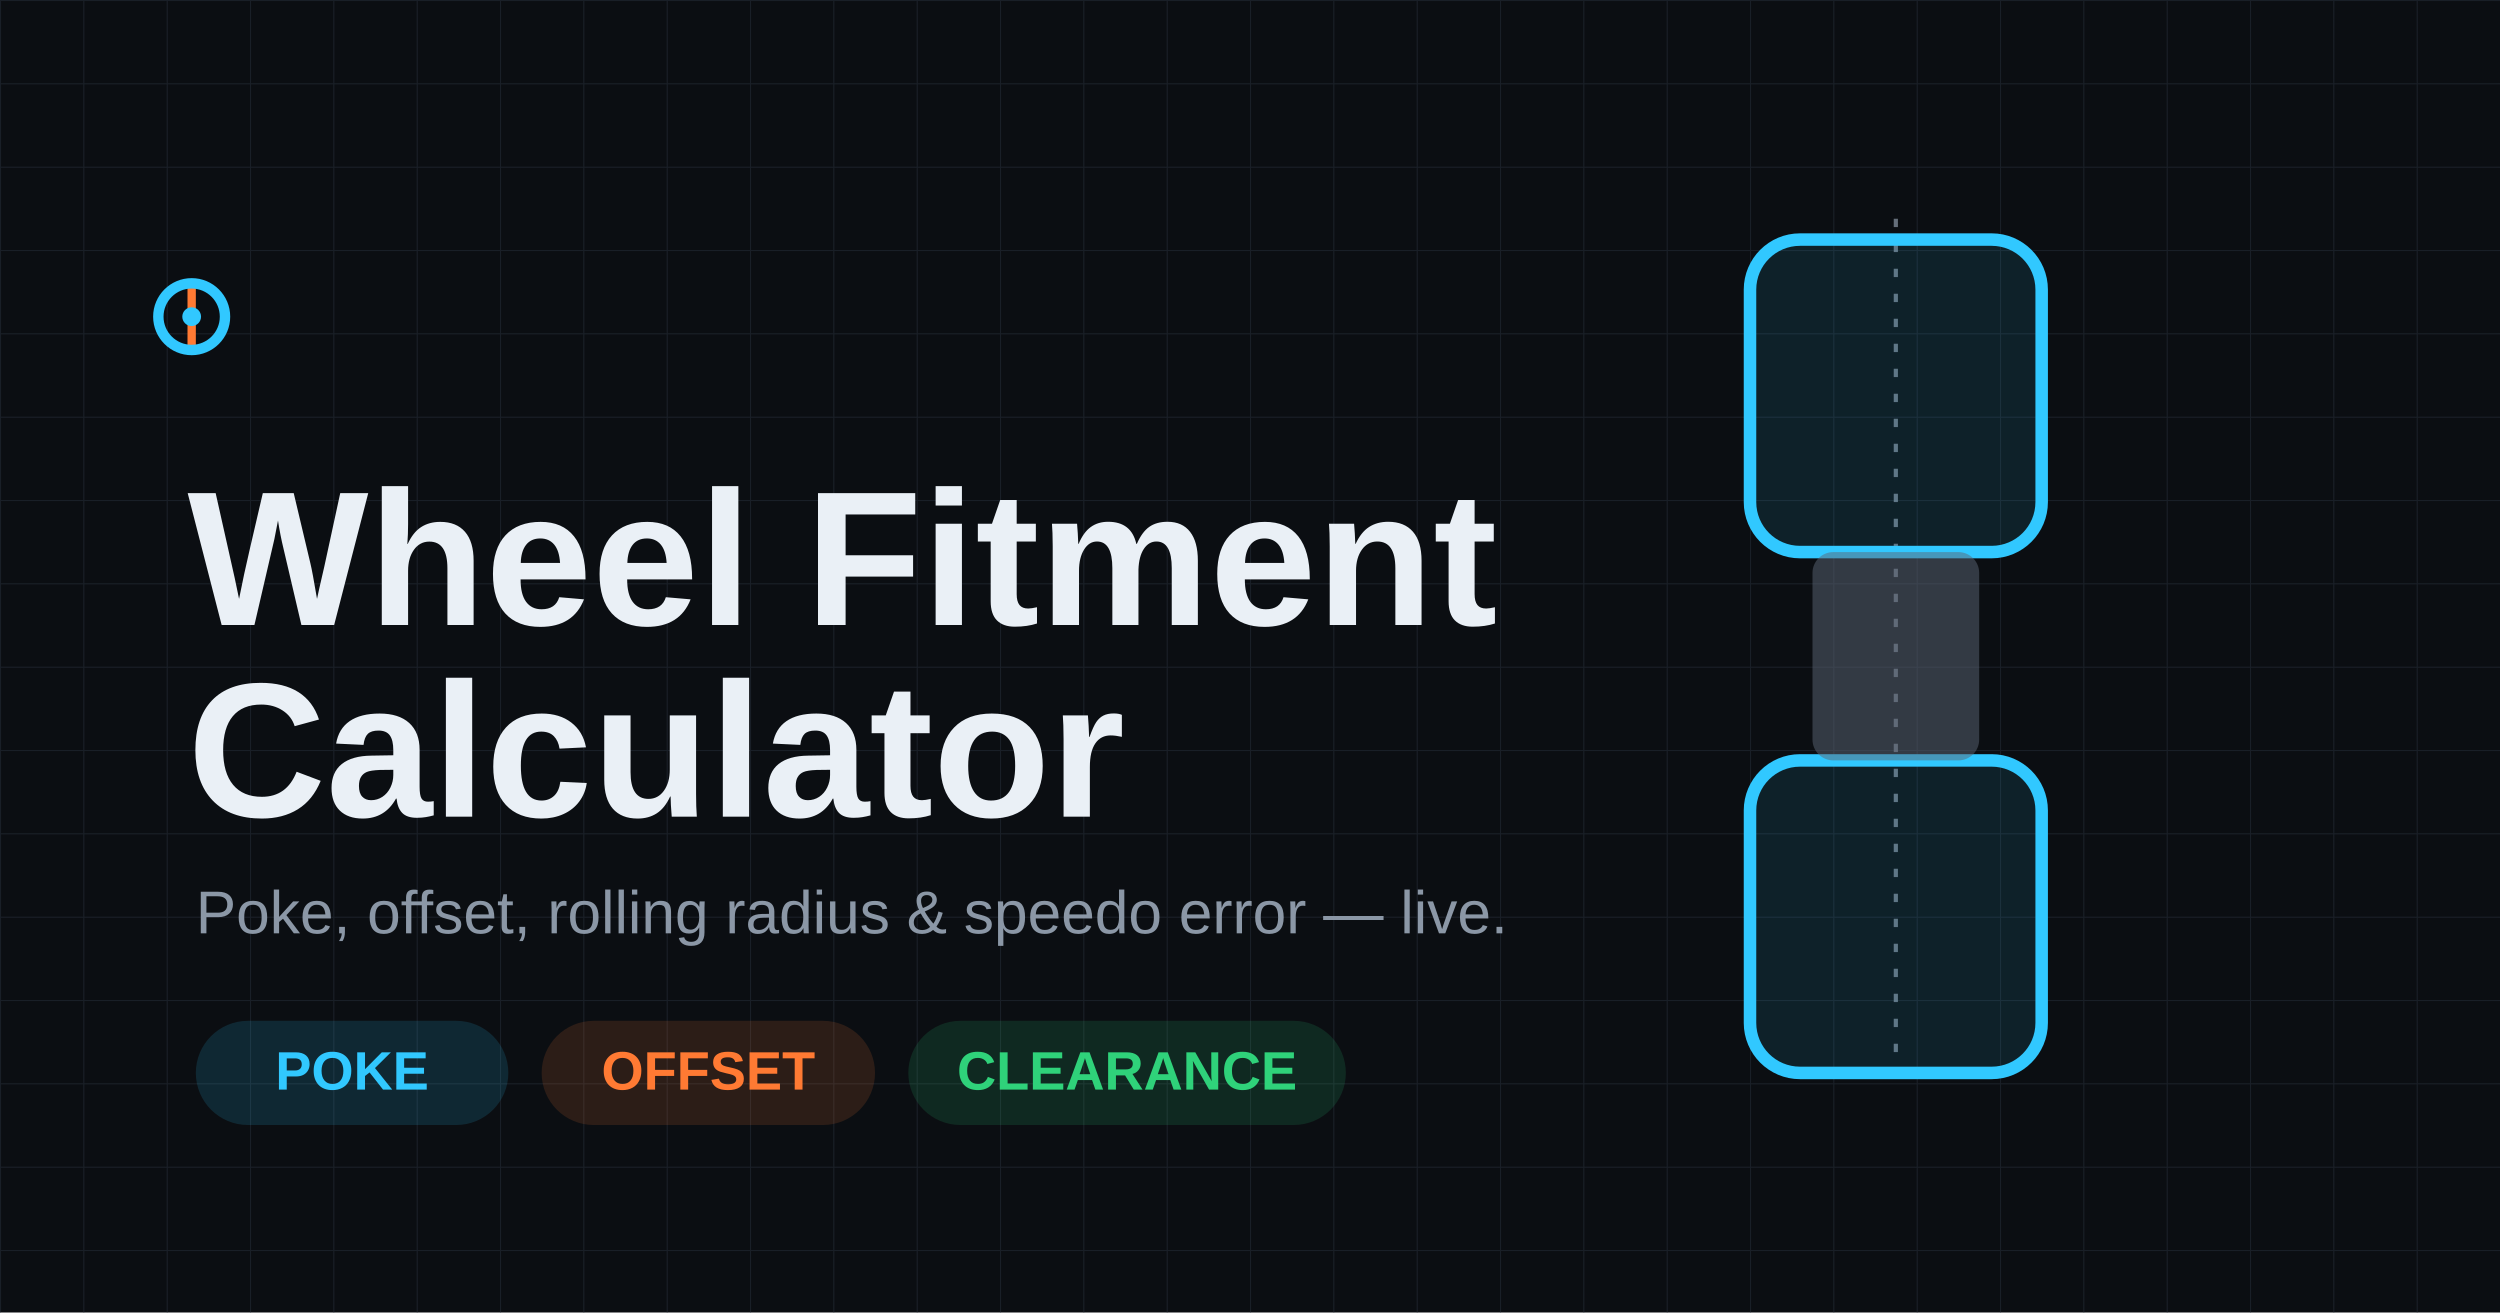
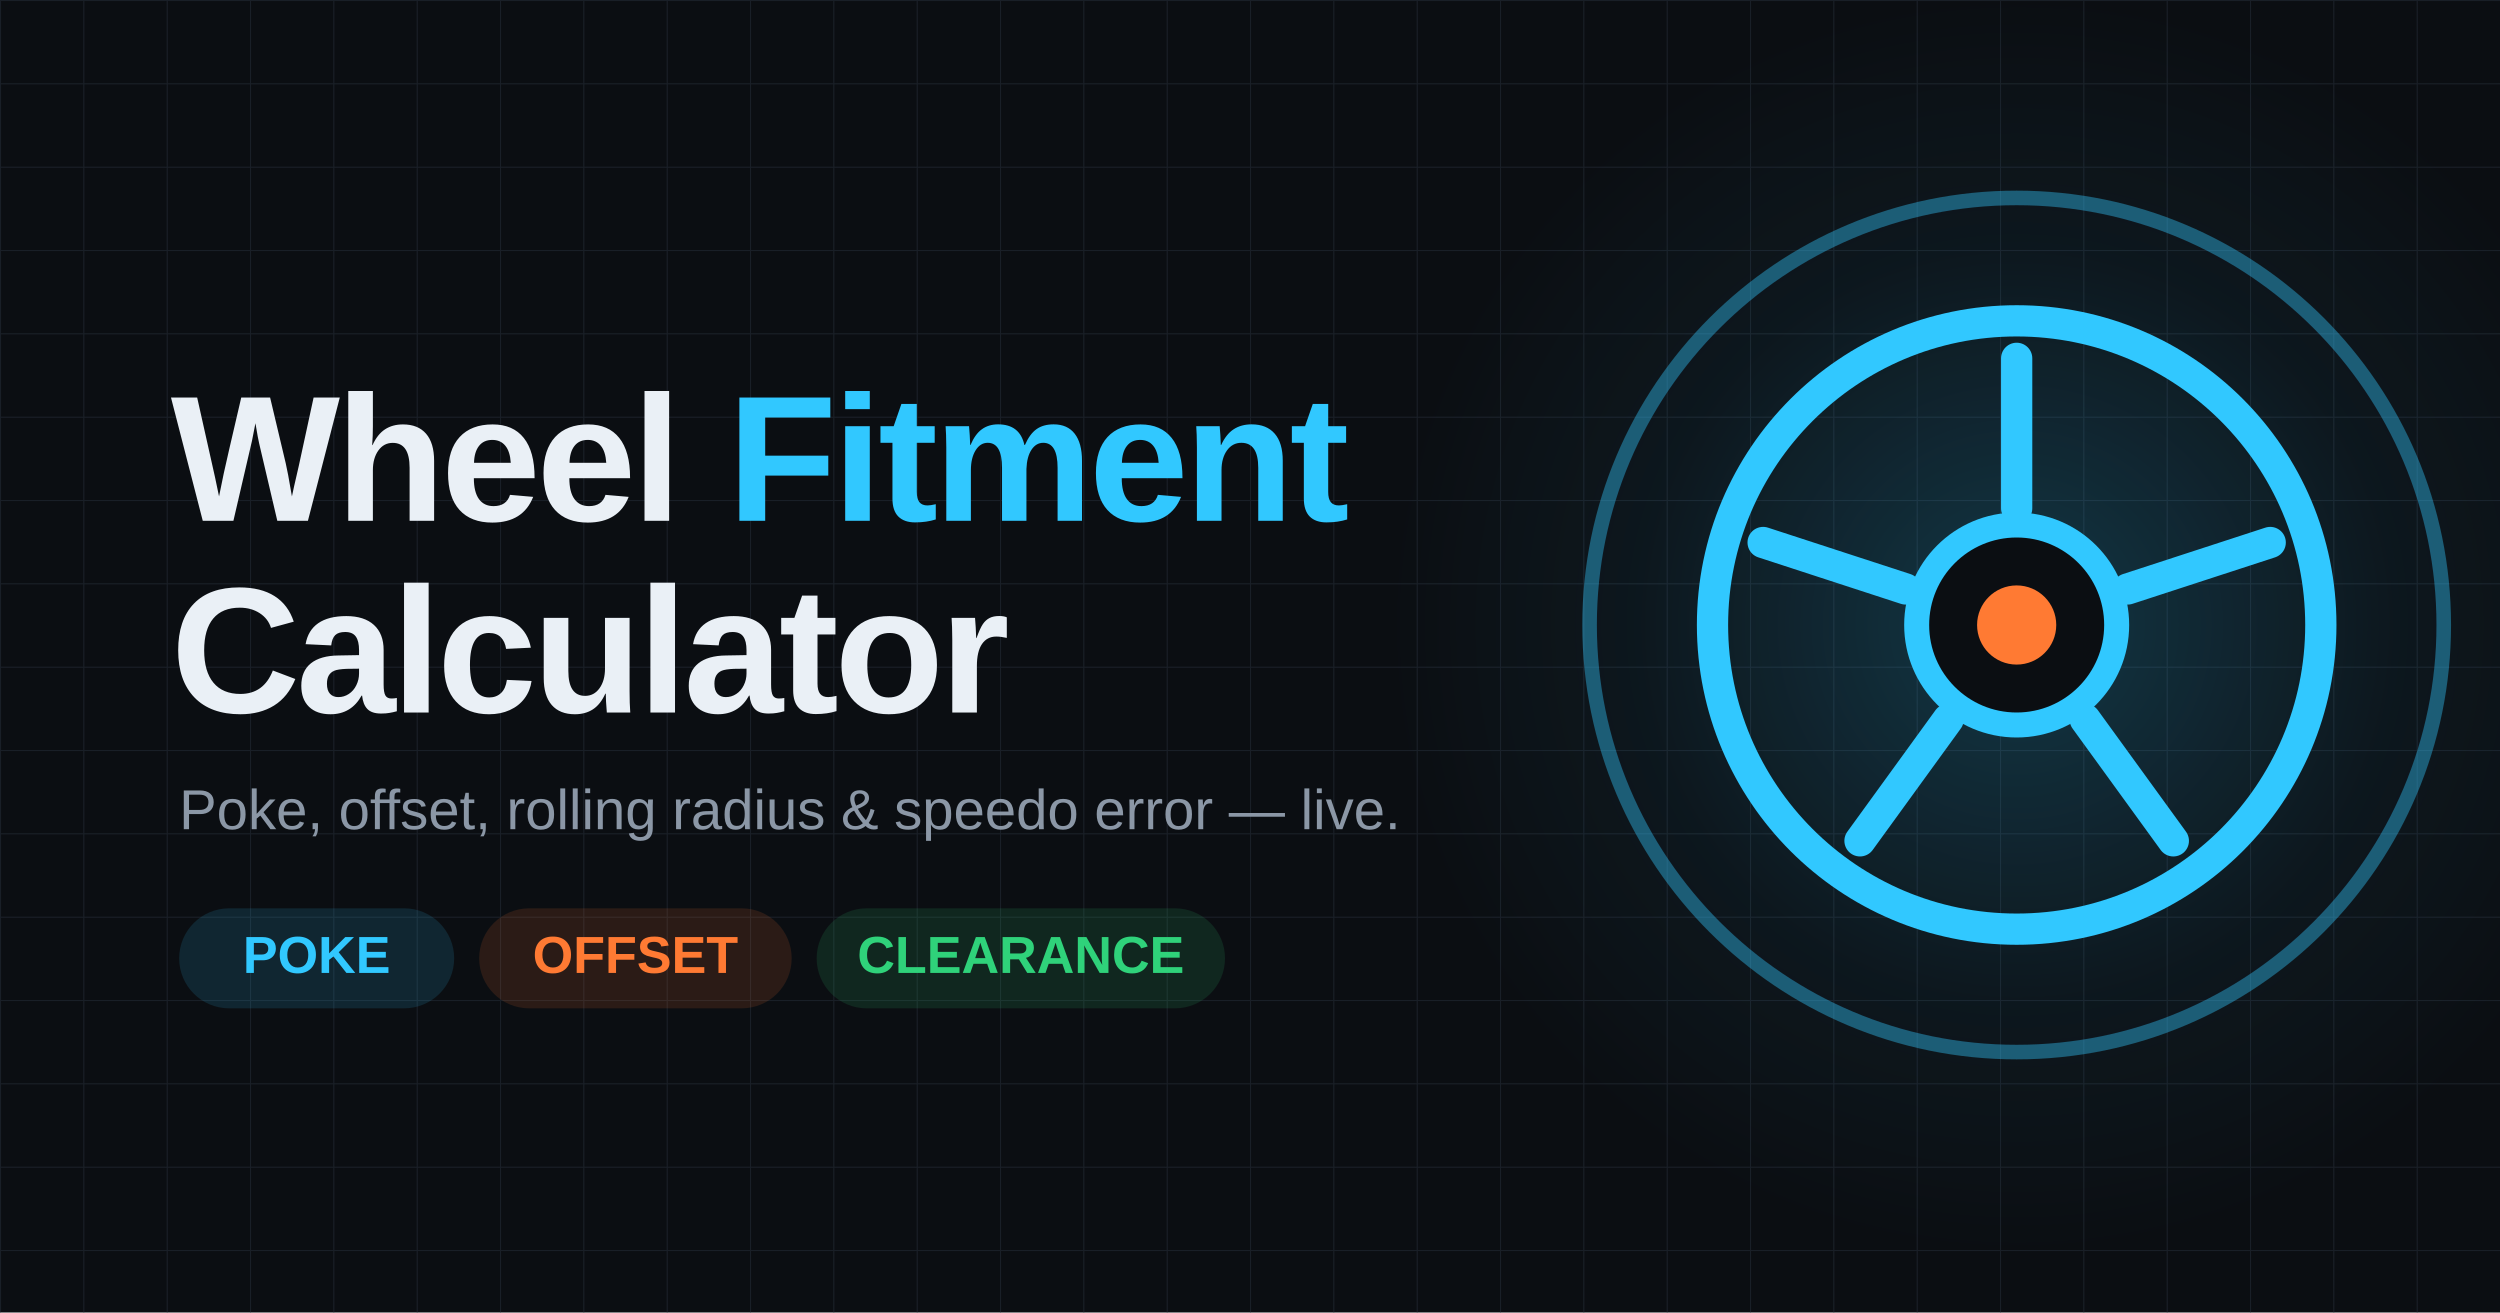
- <svg xmlns="http://www.w3.org/2000/svg" viewBox="0 0 1200 630" font-family="Arial, sans-serif">
-   <rect width="1200" height="630" fill="#0b0e12" />
+ <svg xmlns="http://www.w3.org/2000/svg" viewBox="0 0 1200 630" font-family="Arial, Helvetica, sans-serif">
  <defs>
    <pattern id="g" width="40" height="40" patternUnits="userSpaceOnUse">
      <path d="M40 0H0V40" fill="none" stroke="#28303b" stroke-width="1" opacity="0.5" />
    </pattern>
+     <radialGradient id="glow" cx="50%" cy="50%" r="50%">
+       <stop offset="0%" stop-color="#31c8ff" stop-opacity="0.22" />
+       <stop offset="60%" stop-color="#31c8ff" stop-opacity="0.05" />
+       <stop offset="100%" stop-color="#31c8ff" stop-opacity="0" />
+     </radialGradient>
  </defs>
+   <rect width="1200" height="630" fill="#0b0e12" />
  <rect width="1200" height="630" fill="url(#g)" />
-   <g transform="translate(92,152)">
-     <line x1="0" y1="-17" x2="0" y2="17" stroke="#ff7a33" stroke-width="4" />
-     <circle cx="0" cy="0" r="16" fill="none" stroke="#31c8ff" stroke-width="5" />
-     <circle cx="0" cy="0" r="4.5" fill="#31c8ff" />
-   </g>
-   <text x="90" y="300" font-size="92" font-weight="700" fill="#eaf0f6">Wheel Fitment</text>
-   <text x="90" y="392" font-size="92" font-weight="700" fill="#eaf0f6">Calculator</text>
-   <text x="94" y="448" font-size="29" fill="#8b97a6">Poke, offset, rolling radius &amp; speedo error — live.</text>
-   <g font-size="26" font-weight="700">
-     <rect x="94" y="490" width="150" height="50" rx="25" fill="rgba(49,200,255,0.14)" />
-     <text x="169" y="523" text-anchor="middle" fill="#31c8ff">POKE</text>
-     <rect x="260" y="490" width="160" height="50" rx="25" fill="rgba(255,122,51,0.14)" />
-     <text x="340" y="523" text-anchor="middle" fill="#ff7a33">OFFSET</text>
-     <rect x="436" y="490" width="210" height="50" rx="25" fill="rgba(47,210,122,0.14)" />
-     <text x="541" y="523" text-anchor="middle" fill="#2fd27a">CLEARANCE</text>
-   </g>
-   <g transform="translate(910,315)">
-     <line x1="0" y1="-210" x2="0" y2="210" stroke="#8b97a6" stroke-width="2" stroke-dasharray="4 8" opacity="0.7" />
-     <rect x="-70" y="-200" width="140" height="150" rx="24" fill="rgba(49,200,255,0.10)" stroke="#31c8ff" stroke-width="6" />
-     <rect x="-70" y="50" width="140" height="150" rx="24" fill="rgba(49,200,255,0.10)" stroke="#31c8ff" stroke-width="6" />
-     <rect x="-40" y="-50" width="80" height="100" rx="10" fill="#5c6675" opacity="0.5" />
+   <circle cx="968" cy="300" r="300" fill="url(#glow)" />
+   <circle cx="968" cy="300" r="205" fill="none" stroke="#31c8ff" stroke-width="7" opacity="0.4" />
+   <circle cx="968" cy="300" r="146" fill="none" stroke="#31c8ff" stroke-width="15" />
+   <line x1="968.0" y1="244.0" x2="968.0" y2="172.0" stroke="#31c8ff" stroke-width="15" stroke-linecap="round" />
+   <line x1="1021.3" y1="282.7" x2="1089.7" y2="260.4" stroke="#31c8ff" stroke-width="15" stroke-linecap="round" />
+   <line x1="1000.9" y1="345.3" x2="1043.2" y2="403.6" stroke="#31c8ff" stroke-width="15" stroke-linecap="round" />
+   <line x1="935.1" y1="345.3" x2="892.8" y2="403.6" stroke="#31c8ff" stroke-width="15" stroke-linecap="round" />
+   <line x1="914.7" y1="282.7" x2="846.3" y2="260.4" stroke="#31c8ff" stroke-width="15" stroke-linecap="round" />
+   <circle cx="968" cy="300" r="48" fill="#0b0e12" stroke="#31c8ff" stroke-width="12" />
+   <circle cx="968" cy="300" r="19" fill="#ff7a33" />
+   <text x="82" y="250" font-size="86" font-weight="800" letter-spacing="-2" fill="#eaf0f6">Wheel <tspan fill="#31c8ff">Fitment</tspan>
+   </text>
+   <text x="82" y="342" font-size="86" font-weight="800" letter-spacing="-2" fill="#eaf0f6">Calculator</text>
+   <text x="86" y="398" font-size="27" fill="#8b97a6">Poke, offset, rolling radius &amp; speedo error — live.</text>
+   <g font-size="25" font-weight="700">
+     <rect x="86" y="436" width="132" height="48" rx="24" fill="rgba(49,200,255,0.13)" />
+     <text x="152" y="467" text-anchor="middle" fill="#31c8ff">POKE</text>
+     <rect x="230" y="436" width="150" height="48" rx="24" fill="rgba(255,122,51,0.13)" />
+     <text x="305" y="467" text-anchor="middle" fill="#ff7a33">OFFSET</text>
+     <rect x="392" y="436" width="196" height="48" rx="24" fill="rgba(47,210,122,0.13)" />
+     <text x="490" y="467" text-anchor="middle" fill="#2fd27a">CLEARANCE</text>
  </g>
</svg>
